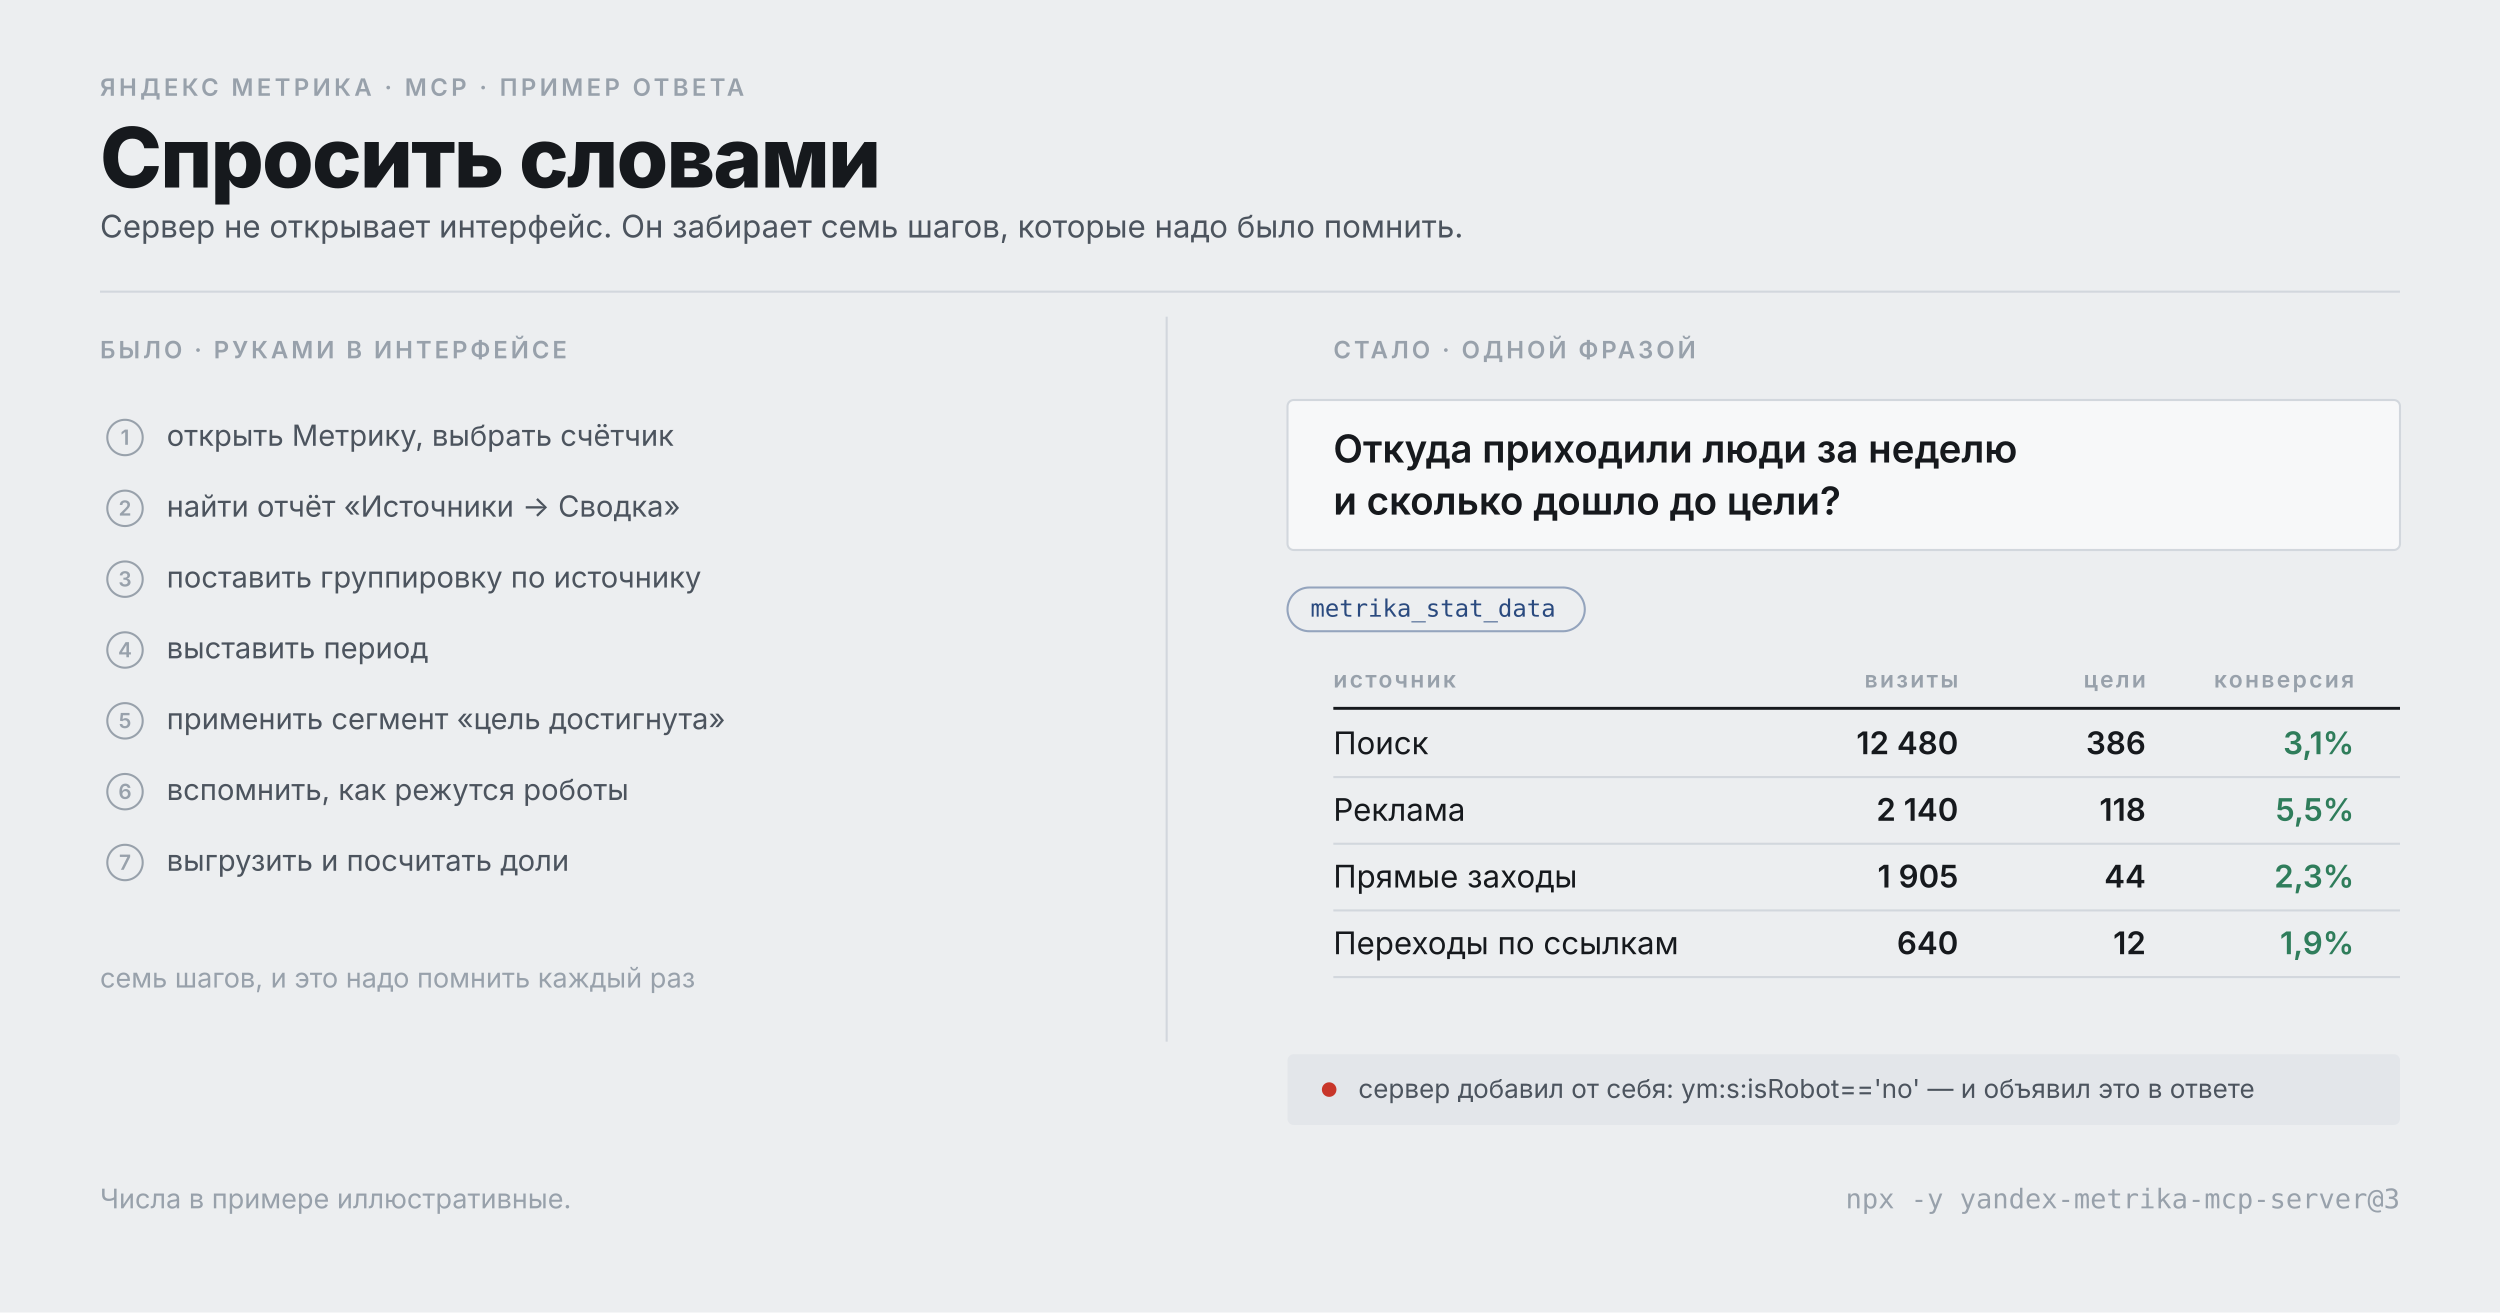
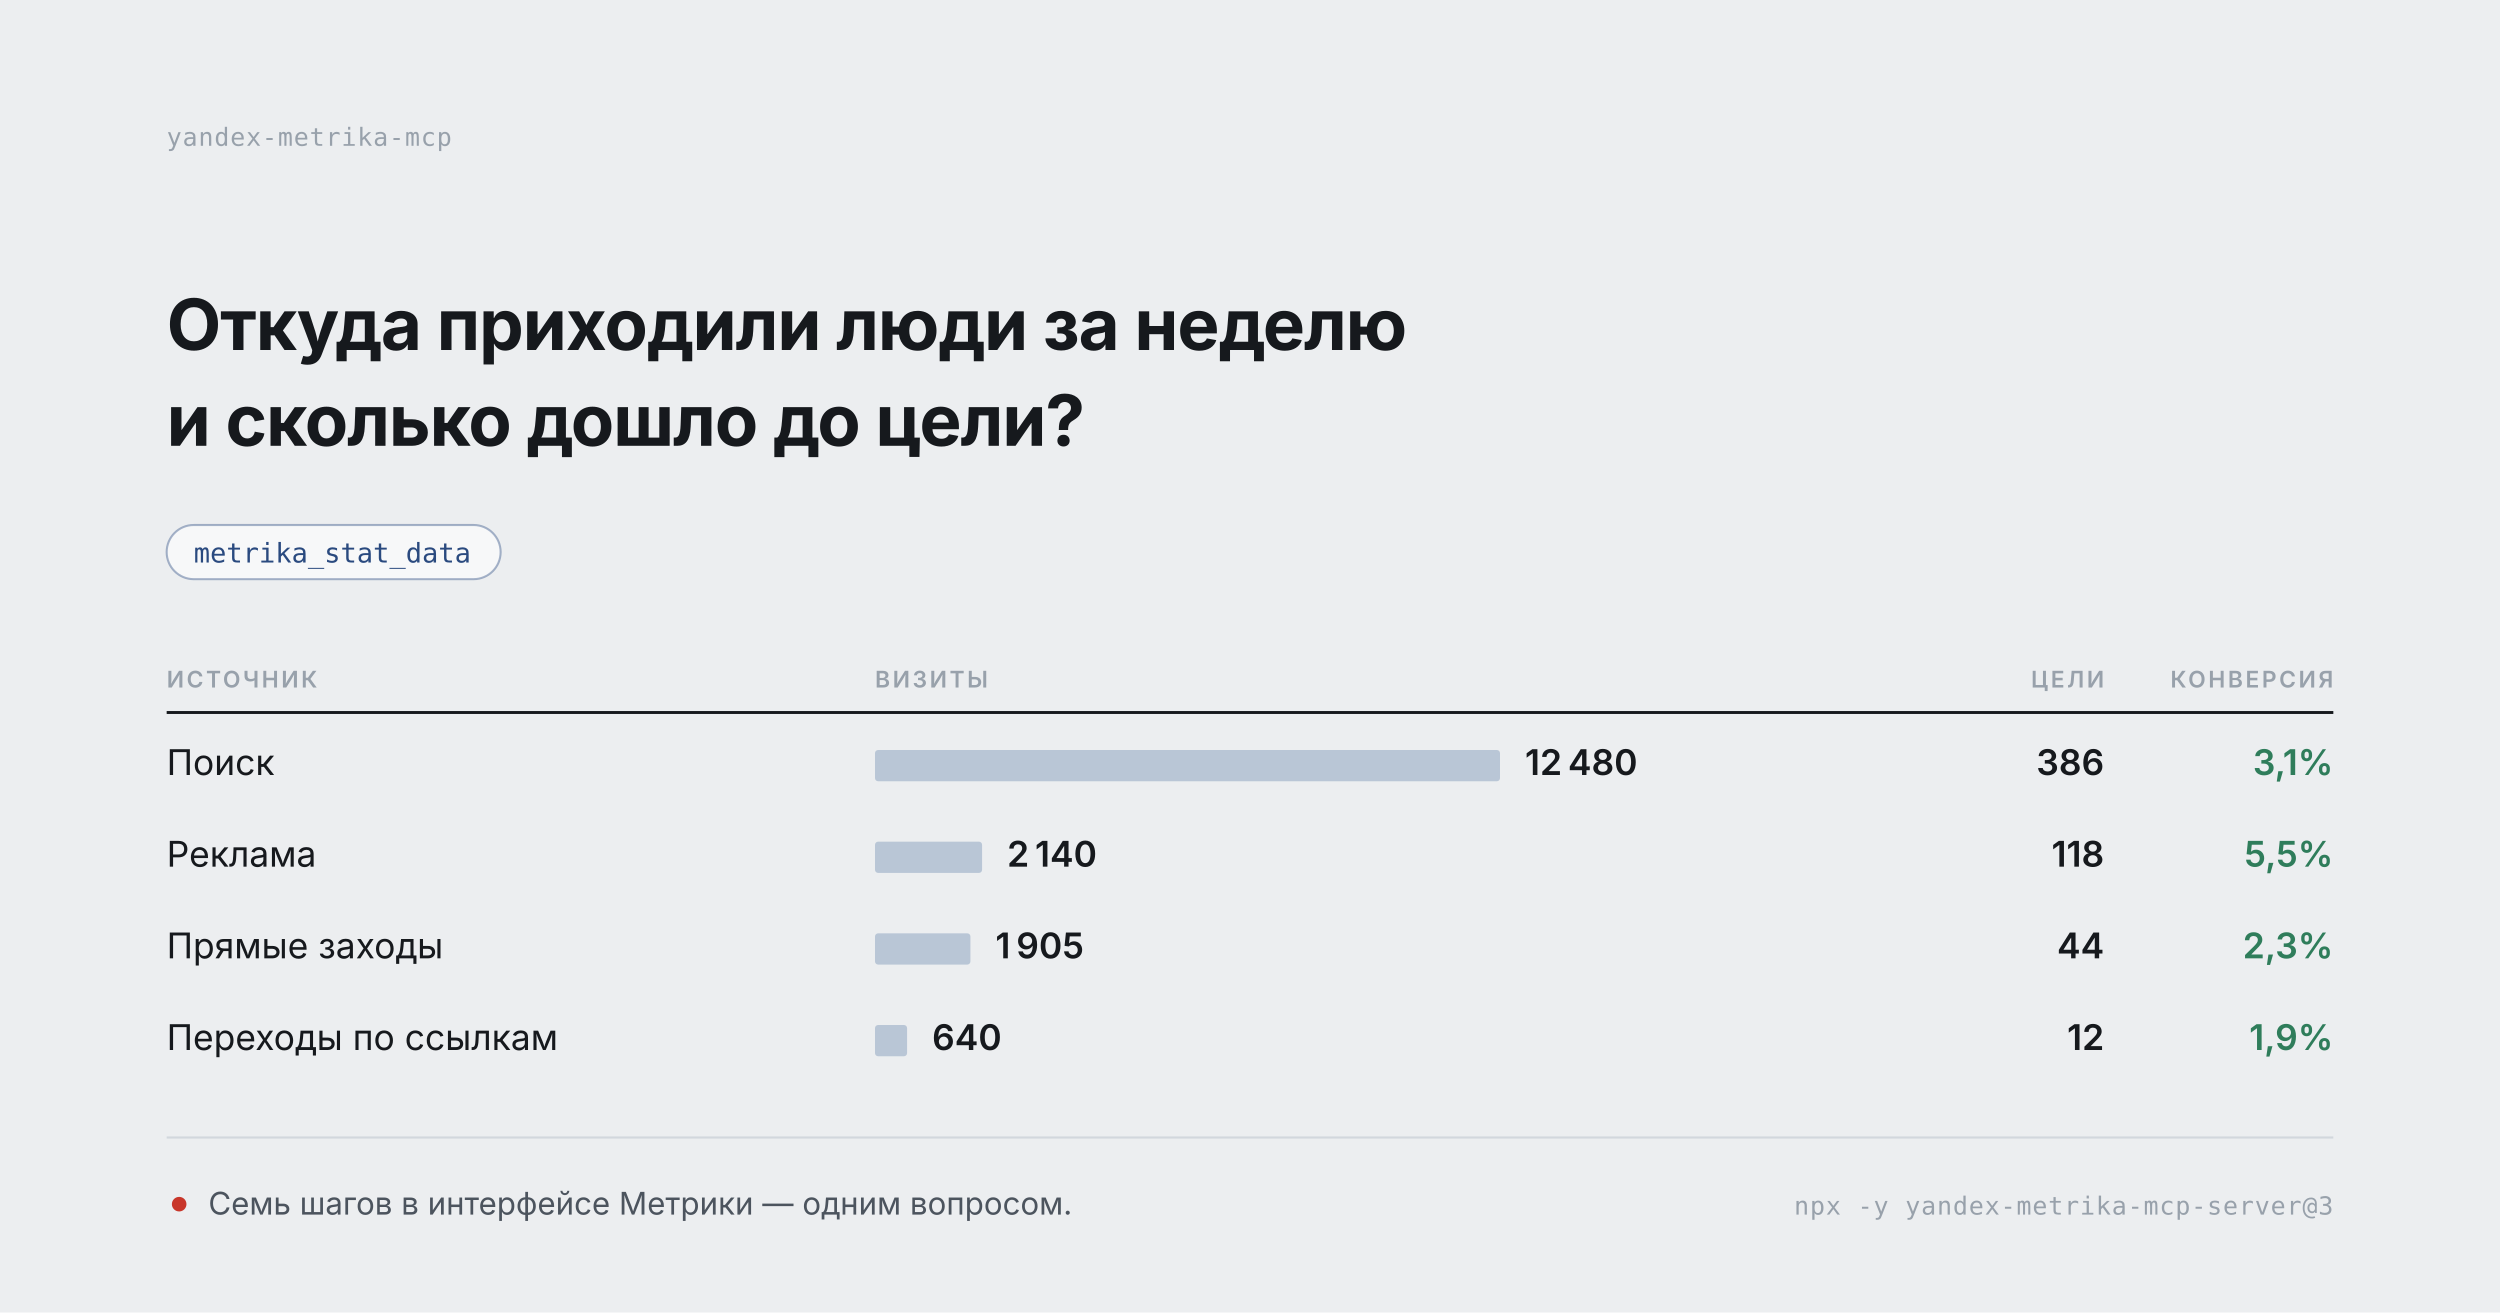
- <svg xmlns="http://www.w3.org/2000/svg" viewBox="0 0 1200 630" width="1200" height="630" role="img" aria-label="Слева семь шагов в интерфейсе Яндекс Метрики, справа тот же результат одним вопросом в чате: таблица источников с визитами, целями и конверсией">
+ <svg xmlns="http://www.w3.org/2000/svg" viewBox="0 0 1200 630" width="1200" height="630" role="img" aria-label="Вопрос обычными словами «Откуда приходили люди за неделю и сколько дошло до цели» и ответ таблицей: источники трафика с визитами, достигнутыми целями и конверсией">
  <style>
  .sans { font-family: "Golos Text", -apple-system, "Segoe UI", system-ui, sans-serif; }
  .mono { font-family: ui-monospace, "SF Mono", Menlo, Consolas, monospace; }
-   .eyebrow { font-size: 11.5px; letter-spacing: 1.6px; fill: #98a1ab; font-weight: 600; }
-   .h1 { font-size: 40px; font-weight: 800; fill: #16191d; letter-spacing: -.8px; }
-   .lede { font-size: 15px; fill: #4c545e; }
-   .colhead { font-size: 11.5px; letter-spacing: 1.4px; font-weight: 600; }
-   .step { font-size: 14px; fill: #4c545e; }
-   .stepn { font-size: 10px; fill: #98a1ab; font-weight: 600; }
-   .cost { font-size: 13px; fill: #98a1ab; }
-   .q { font-size: 18.5px; fill: #16191d; font-weight: 600; }
-   .chiptext { font-size: 11.5px; fill: #2a4a7f; }
-   .th { font-size: 11px; letter-spacing: 1.1px; fill: #98a1ab; font-weight: 600; }
-   .td { font-size: 15px; fill: #16191d; }
-   .num { font-variant-numeric: tabular-nums; font-weight: 600; }
+   .tag { font-size: 12px; fill: #98a1ab; letter-spacing: .4px; }
+   .q { font-size: 34px; font-weight: 700; fill: #16191d; letter-spacing: -.5px; }
+   .chiptext { font-size: 13px; fill: #2a4a7f; }
+   .th { font-size: 11px; letter-spacing: 1.2px; fill: #98a1ab; font-weight: 600; }
+   .td { font-size: 17px; fill: #16191d; }
+   .num { font-size: 17px; fill: #16191d; font-weight: 600; font-variant-numeric: tabular-nums; }
  .cr { fill: #2f7d5b; }
-   .notetext { font-size: 12.5px; fill: #4c545e; }
-   .row { animation: rowin 9s linear infinite; }
-   @keyframes rowin { 0%, 18% { opacity: 0; } 26%, 93% { opacity: 1; } 98%, 100% { opacity: 0; } }
-   .note { animation: notein 9s linear infinite; }
-   @keyframes notein { 0%, 46% { opacity: 0; } 53%, 93% { opacity: 1; } 98%, 100% { opacity: 0; } }
-   .chip { animation: chipin 9s linear infinite; }
-   @keyframes chipin { 0%, 10% { opacity: 0; } 16%, 93% { opacity: 1; } 98%, 100% { opacity: 0; } }
-   @media (prefers-reduced-motion: reduce) { .row, .note, .chip { animation: none; opacity: 1; } }
+   .foottext { font-size: 15px; fill: #4c545e; }
+   .q1 { animation: fade 8s linear infinite; animation-delay: .2s; }
+   .q2 { animation: fade 8s linear infinite; animation-delay: .7s; }
+   .chip { animation: fade 8s linear infinite; animation-delay: 1.3s; }
+   .row { animation: fade 8s linear infinite; }
+   .bar { animation: grow 8s linear infinite; transform-origin: left center; }
+   .foot { animation: fade 8s linear infinite; animation-delay: 3.3s; }
+   @keyframes fade { 0%, 4% { opacity: 0; } 12%, 92% { opacity: 1; } 98%, 100% { opacity: 0; } }
+   @keyframes grow { 0%, 4% { transform: scaleX(0); } 14%, 92% { transform: scaleX(1); } 98%, 100% { transform: scaleX(0); } }
+   @media (prefers-reduced-motion: reduce) {
+     .q1, .q2, .chip, .row, .foot { animation: none; opacity: 1; }
+     .bar { animation: none; transform: scaleX(1); }
+   }
</style>
  <rect width="1200" height="630" fill="#eceef0" />
-   <text class="sans eyebrow" x="48" y="46">ЯНДЕКС МЕТРИКА · MCP · ПРИМЕР ОТВЕТА</text>
-   <text class="sans h1" x="48" y="90">Спросить словами</text>
-   <text class="sans lede" x="48" y="114">Сервер не открывает интерфейс. Он забирает семь шагов, которые надо было помнить.</text>
-   <line x1="48" y1="140" x2="1152" y2="140" stroke="#d2d7dd" />
-   <text class="sans colhead eyebrow" x="48" y="172">БЫЛО · РУКАМИ В ИНТЕРФЕЙСЕ</text>
-   <circle cx="60" cy="210" r="8.5" fill="none" stroke="#98a1ab" stroke-width="1" />
-   <text class="sans stepn" x="60" y="213.5" text-anchor="middle">1</text>
-   <text class="sans step" x="80" y="214">открыть Метрику, выбрать счётчик</text>
-   <circle cx="60" cy="244" r="8.5" fill="none" stroke="#98a1ab" stroke-width="1" />
-   <text class="sans stepn" x="60" y="247.5" text-anchor="middle">2</text>
-   <text class="sans step" x="80" y="248">найти отчёт «Источники → Сводка»</text>
-   <circle cx="60" cy="278" r="8.5" fill="none" stroke="#98a1ab" stroke-width="1" />
-   <text class="sans stepn" x="60" y="281.5" text-anchor="middle">3</text>
-   <text class="sans step" x="80" y="282">поставить группировку по источнику</text>
-   <circle cx="60" cy="312" r="8.5" fill="none" stroke="#98a1ab" stroke-width="1" />
-   <text class="sans stepn" x="60" y="315.5" text-anchor="middle">4</text>
-   <text class="sans step" x="80" y="316">выставить период</text>
-   <circle cx="60" cy="346" r="8.5" fill="none" stroke="#98a1ab" stroke-width="1" />
-   <text class="sans stepn" x="60" y="349.5" text-anchor="middle">5</text>
-   <text class="sans step" x="80" y="350">применить сегмент «цель достигнута»</text>
-   <circle cx="60" cy="380" r="8.5" fill="none" stroke="#98a1ab" stroke-width="1" />
-   <text class="sans stepn" x="60" y="383.5" text-anchor="middle">6</text>
-   <text class="sans step" x="80" y="384">вспомнить, как режутся роботы</text>
-   <circle cx="60" cy="414" r="8.5" fill="none" stroke="#98a1ab" stroke-width="1" />
-   <text class="sans stepn" x="60" y="417.5" text-anchor="middle">7</text>
-   <text class="sans step" x="80" y="418">выгрузить и посчитать доли</text>
-   <text class="sans cost" x="48" y="474">семь шагов, и это надо помнить каждый раз</text>
-   <line x1="560" y1="152" x2="560" y2="500" stroke="#d2d7dd" />
-   <text class="sans colhead eyebrow" x="640" y="172">СТАЛО · ОДНОЙ ФРАЗОЙ</text>
-   <rect x="618" y="192" width="534" height="72" rx="3" fill="#f7f8f9" stroke="#d2d7dd" />
-   <text class="sans q" x="640" y="222">Откуда приходили люди за неделю</text>
-   <text class="sans q" x="640" y="247">и сколько дошло до цели?</text>
+   <text class="mono tag" x="80" y="70">yandex-metrika-mcp</text>
+   <g class="q1">
+     <text class="sans q" x="80" y="168">Откуда приходили люди за неделю</text>
+   </g>
+   <g class="q2">
+     <text class="sans q" x="80" y="214">и сколько дошло до цели?</text>
+   </g>
  <g class="chip">
-     <rect x="618" y="282" width="142.7" height="21" rx="10.5" fill="none" stroke="#2a4a7f" stroke-opacity=".45" />
-     <text class="mono chiptext" x="629" y="296">metrika_stat_data</text>
+     <rect x="80" y="252" width="160.3" height="26" rx="13" fill="#f7f8f9" stroke="#2a4a7f" stroke-opacity=".4" />
+     <text class="mono chiptext" x="93" y="270">metrika_stat_data</text>
  </g>
-   <text class="sans th" x="640" y="330">источник</text>
-   <text class="sans th" x="940" y="330" text-anchor="end">визиты</text>
-   <text class="sans th" x="1030" y="330" text-anchor="end">цели</text>
-   <text class="sans th" x="1130" y="330" text-anchor="end">конверсия</text>
-   <line x1="640" y1="340" x2="1152" y2="340" stroke="#16191d" stroke-width="1.4" />
-   <g class="row" style="animation-delay:1.60s">
-     <text class="sans td" x="640" y="362">Поиск</text>
-     <text class="sans td num" x="940" y="362" text-anchor="end">12 480</text>
-     <text class="sans td num" x="1030" y="362" text-anchor="end">386</text>
-     <text class="sans td num cr" x="1130" y="362" text-anchor="end">3,1%</text>
-     <line x1="640" y1="373" x2="1152" y2="373" stroke="#d2d7dd" stroke-width="1" />
+   <text class="sans th" x="80" y="330">ИСТОЧНИК</text>
+   <text class="sans th" x="420" y="330">ВИЗИТЫ</text>
+   <text class="sans th" x="1010" y="330" text-anchor="end">ЦЕЛИ</text>
+   <text class="sans th" x="1120" y="330" text-anchor="end">КОНВЕРСИЯ</text>
+   <line x1="80" y1="342" x2="1120" y2="342" stroke="#16191d" stroke-width="1.4" />
+   <g class="row" style="animation-delay:1.80s">
+     <text class="sans td" x="80" y="372">Поиск</text>
+     <rect class="bar" x="420" y="360" width="300.0" height="15" rx="1.5" fill="#b9c6d6" style="animation-delay:1.90s" />
+     <text class="sans num" x="732.0" y="372">12 480</text>
+     <text class="sans num" x="1010" y="372" text-anchor="end">386</text>
+     <text class="sans num cr" x="1120" y="372" text-anchor="end">3,1%</text>
  </g>
-   <g class="row" style="animation-delay:1.82s">
-     <text class="sans td" x="640" y="394">Реклама</text>
-     <text class="sans td num" x="940" y="394" text-anchor="end">2 140</text>
-     <text class="sans td num" x="1030" y="394" text-anchor="end">118</text>
-     <text class="sans td num cr" x="1130" y="394" text-anchor="end">5,5%</text>
-     <line x1="640" y1="405" x2="1152" y2="405" stroke="#d2d7dd" stroke-width="1" />
+   <g class="row" style="animation-delay:2.10s">
+     <text class="sans td" x="80" y="416">Реклама</text>
+     <rect class="bar" x="420" y="404" width="51.4" height="15" rx="1.5" fill="#b9c6d6" style="animation-delay:2.20s" />
+     <text class="sans num" x="483.4" y="416">2 140</text>
+     <text class="sans num" x="1010" y="416" text-anchor="end">118</text>
+     <text class="sans num cr" x="1120" y="416" text-anchor="end">5,5%</text>
  </g>
-   <g class="row" style="animation-delay:2.04s">
-     <text class="sans td" x="640" y="426">Прямые заходы</text>
-     <text class="sans td num" x="940" y="426" text-anchor="end">1 905</text>
-     <text class="sans td num" x="1030" y="426" text-anchor="end">44</text>
-     <text class="sans td num cr" x="1130" y="426" text-anchor="end">2,3%</text>
-     <line x1="640" y1="437" x2="1152" y2="437" stroke="#d2d7dd" stroke-width="1" />
+   <g class="row" style="animation-delay:2.40s">
+     <text class="sans td" x="80" y="460">Прямые заходы</text>
+     <rect class="bar" x="420" y="448" width="45.8" height="15" rx="1.5" fill="#b9c6d6" style="animation-delay:2.50s" />
+     <text class="sans num" x="477.8" y="460">1 905</text>
+     <text class="sans num" x="1010" y="460" text-anchor="end">44</text>
+     <text class="sans num cr" x="1120" y="460" text-anchor="end">2,3%</text>
  </g>
-   <g class="row" style="animation-delay:2.26s">
-     <text class="sans td" x="640" y="458">Переходы по ссылкам</text>
-     <text class="sans td num" x="940" y="458" text-anchor="end">640</text>
-     <text class="sans td num" x="1030" y="458" text-anchor="end">12</text>
-     <text class="sans td num cr" x="1130" y="458" text-anchor="end">1,9%</text>
-     <line x1="640" y1="469" x2="1152" y2="469" stroke="#d2d7dd" stroke-width="1" />
+   <g class="row" style="animation-delay:2.70s">
+     <text class="sans td" x="80" y="504">Переходы по ссылкам</text>
+     <rect class="bar" x="420" y="492" width="15.4" height="15" rx="1.5" fill="#b9c6d6" style="animation-delay:2.80s" />
+     <text class="sans num" x="447.4" y="504">640</text>
+     <text class="sans num" x="1010" y="504" text-anchor="end">12</text>
+     <text class="sans num cr" x="1120" y="504" text-anchor="end">1,9%</text>
  </g>
-   <g class="note" style="animation-delay:0s">
-     <rect x="618" y="506" width="534" height="34" rx="3" fill="#e3e6ea" />
-     <circle cx="638" cy="523" r="3.5" fill="#c8362a" />
-     <text class="sans notetext" x="652" y="527">сервер добавил от себя: ym:s:isRobot=='no' — и объявил это в ответе</text>
+   <g class="foot">
+     <line x1="80" y1="546" x2="1120" y2="546" stroke="#d2d7dd" />
+     <circle cx="86" cy="578" r="3.5" fill="#c8362a" />
+     <text class="sans foottext" x="100" y="583">Семь шагов в интерфейсе Метрики — одним вопросом.</text>
+     <text class="mono tag" x="1120" y="583" text-anchor="end">npx -y yandex-metrika-mcp-server@3</text>
  </g>
-   <text class="sans cost" x="48" y="580">Числа в примере иллюстративные.</text>
-   <text class="mono cost" x="1152" y="580" text-anchor="end">npx -y yandex-metrika-mcp-server@3</text>
</svg>
